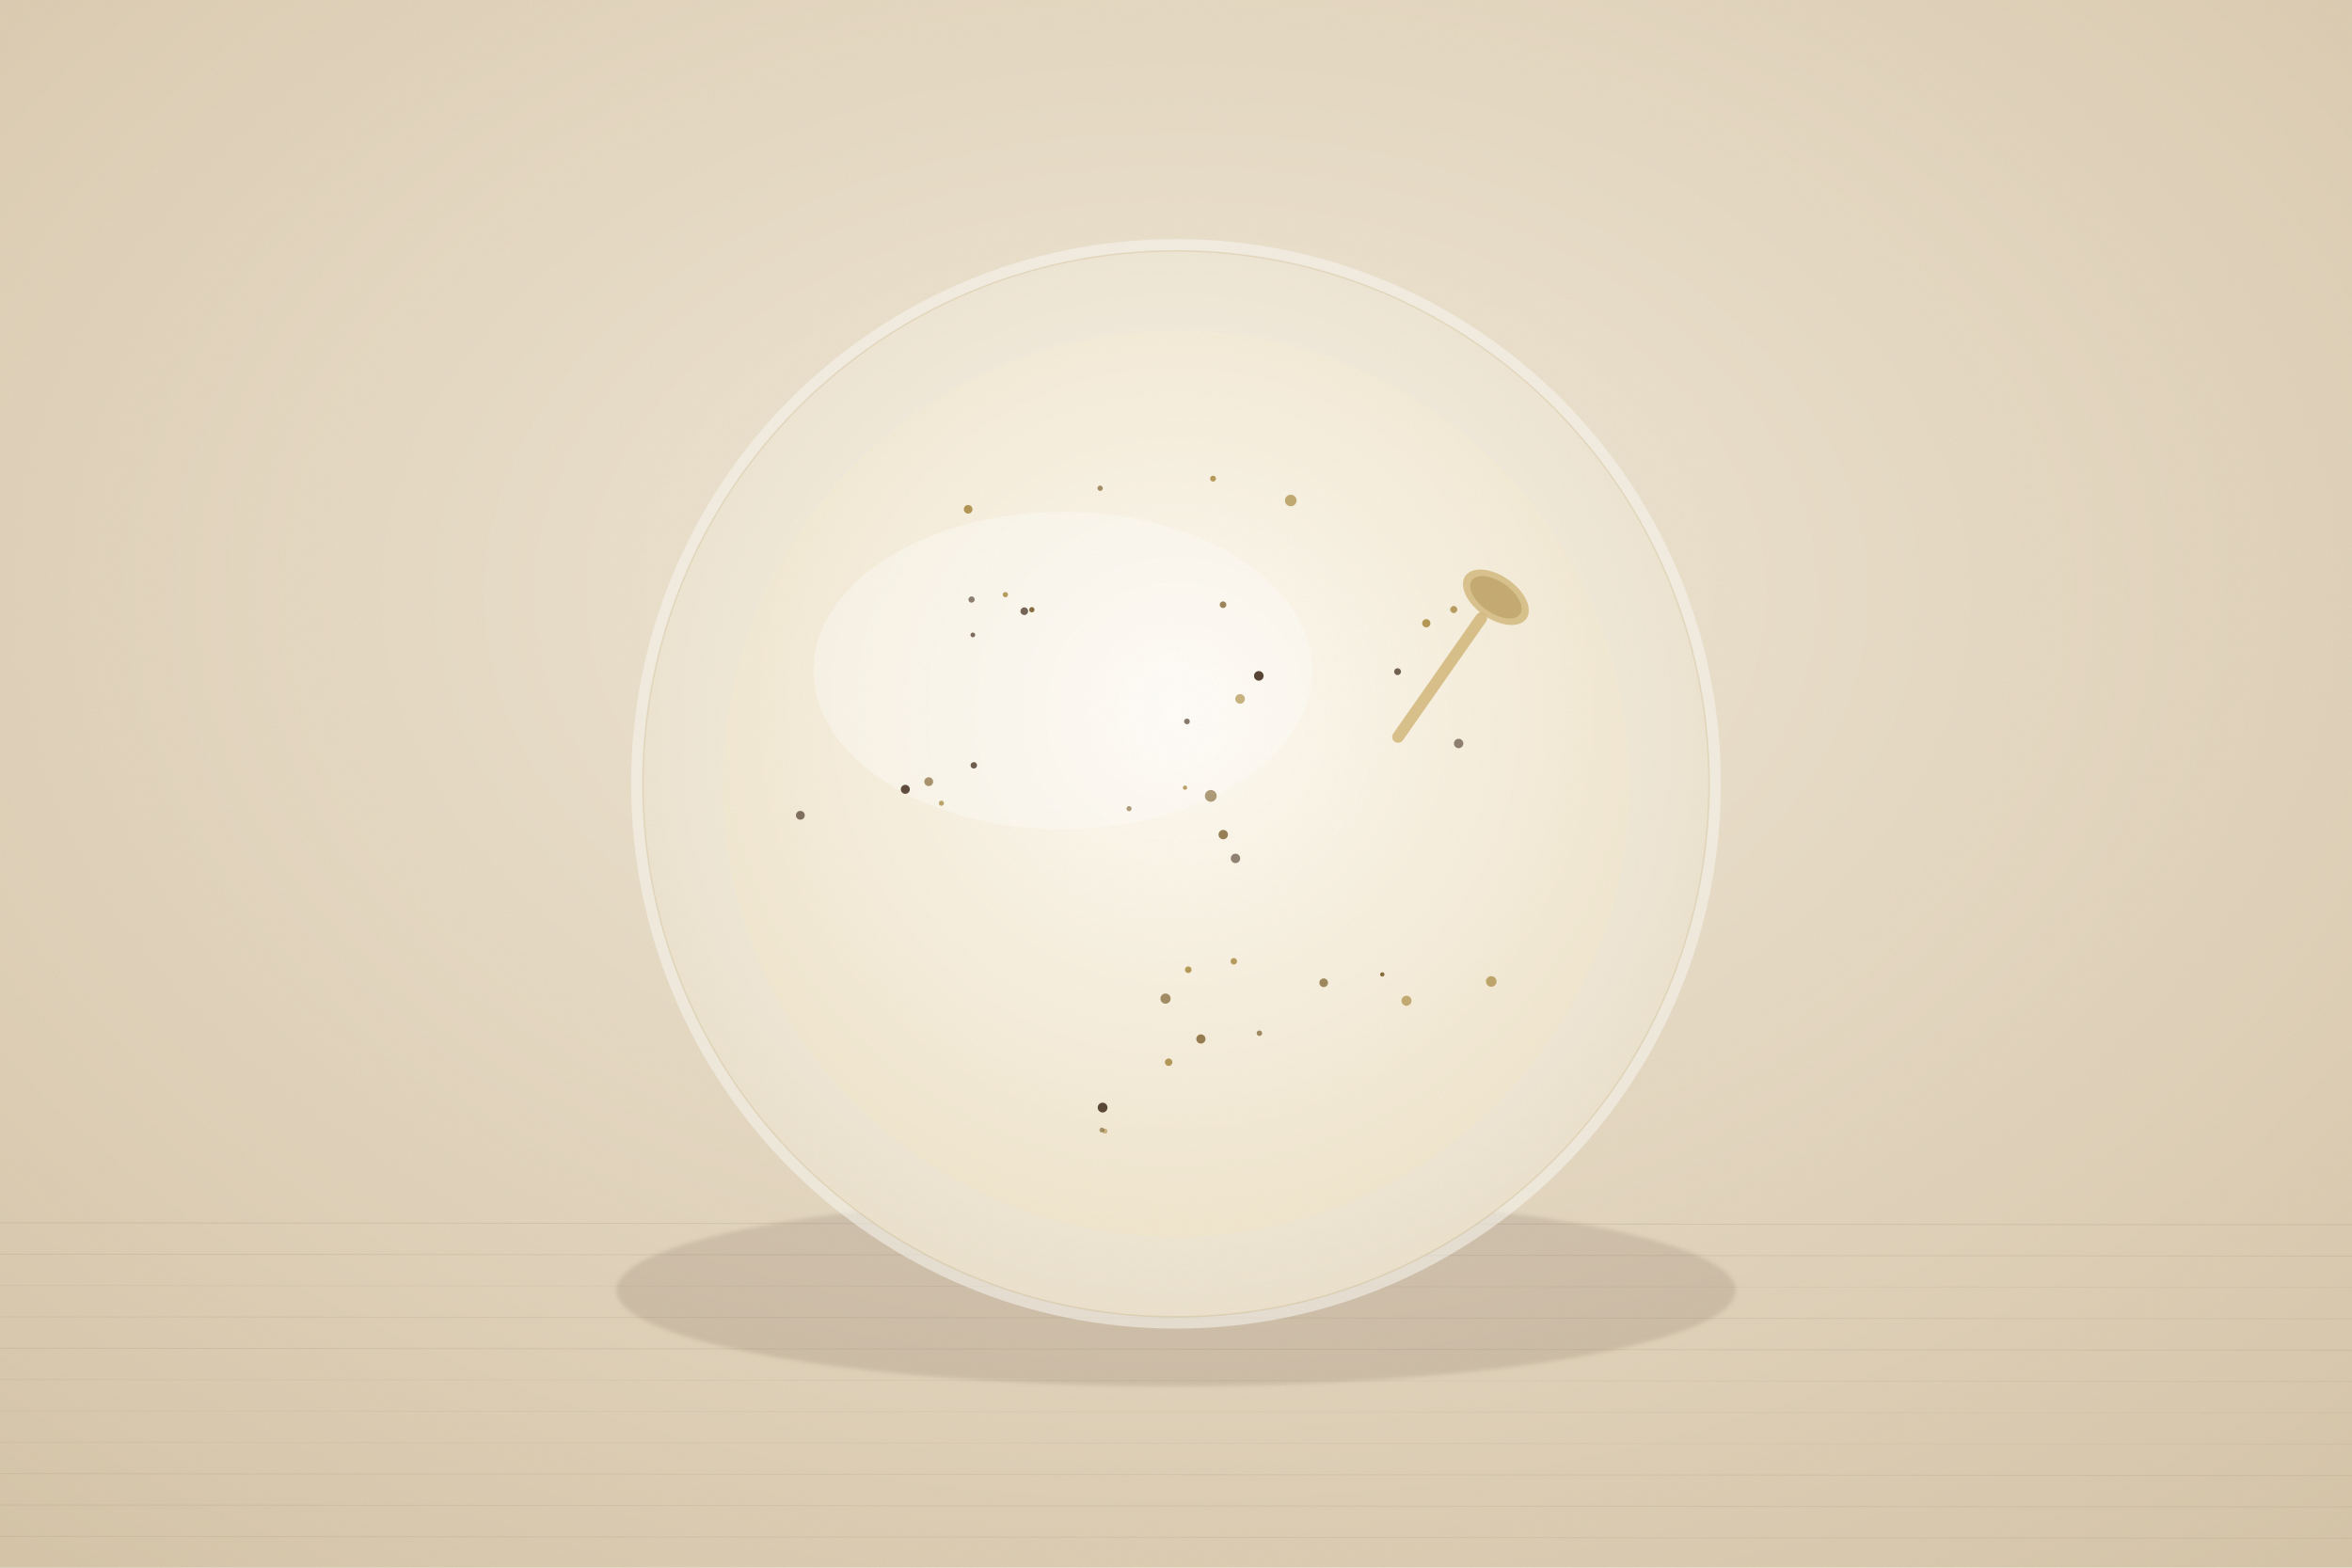
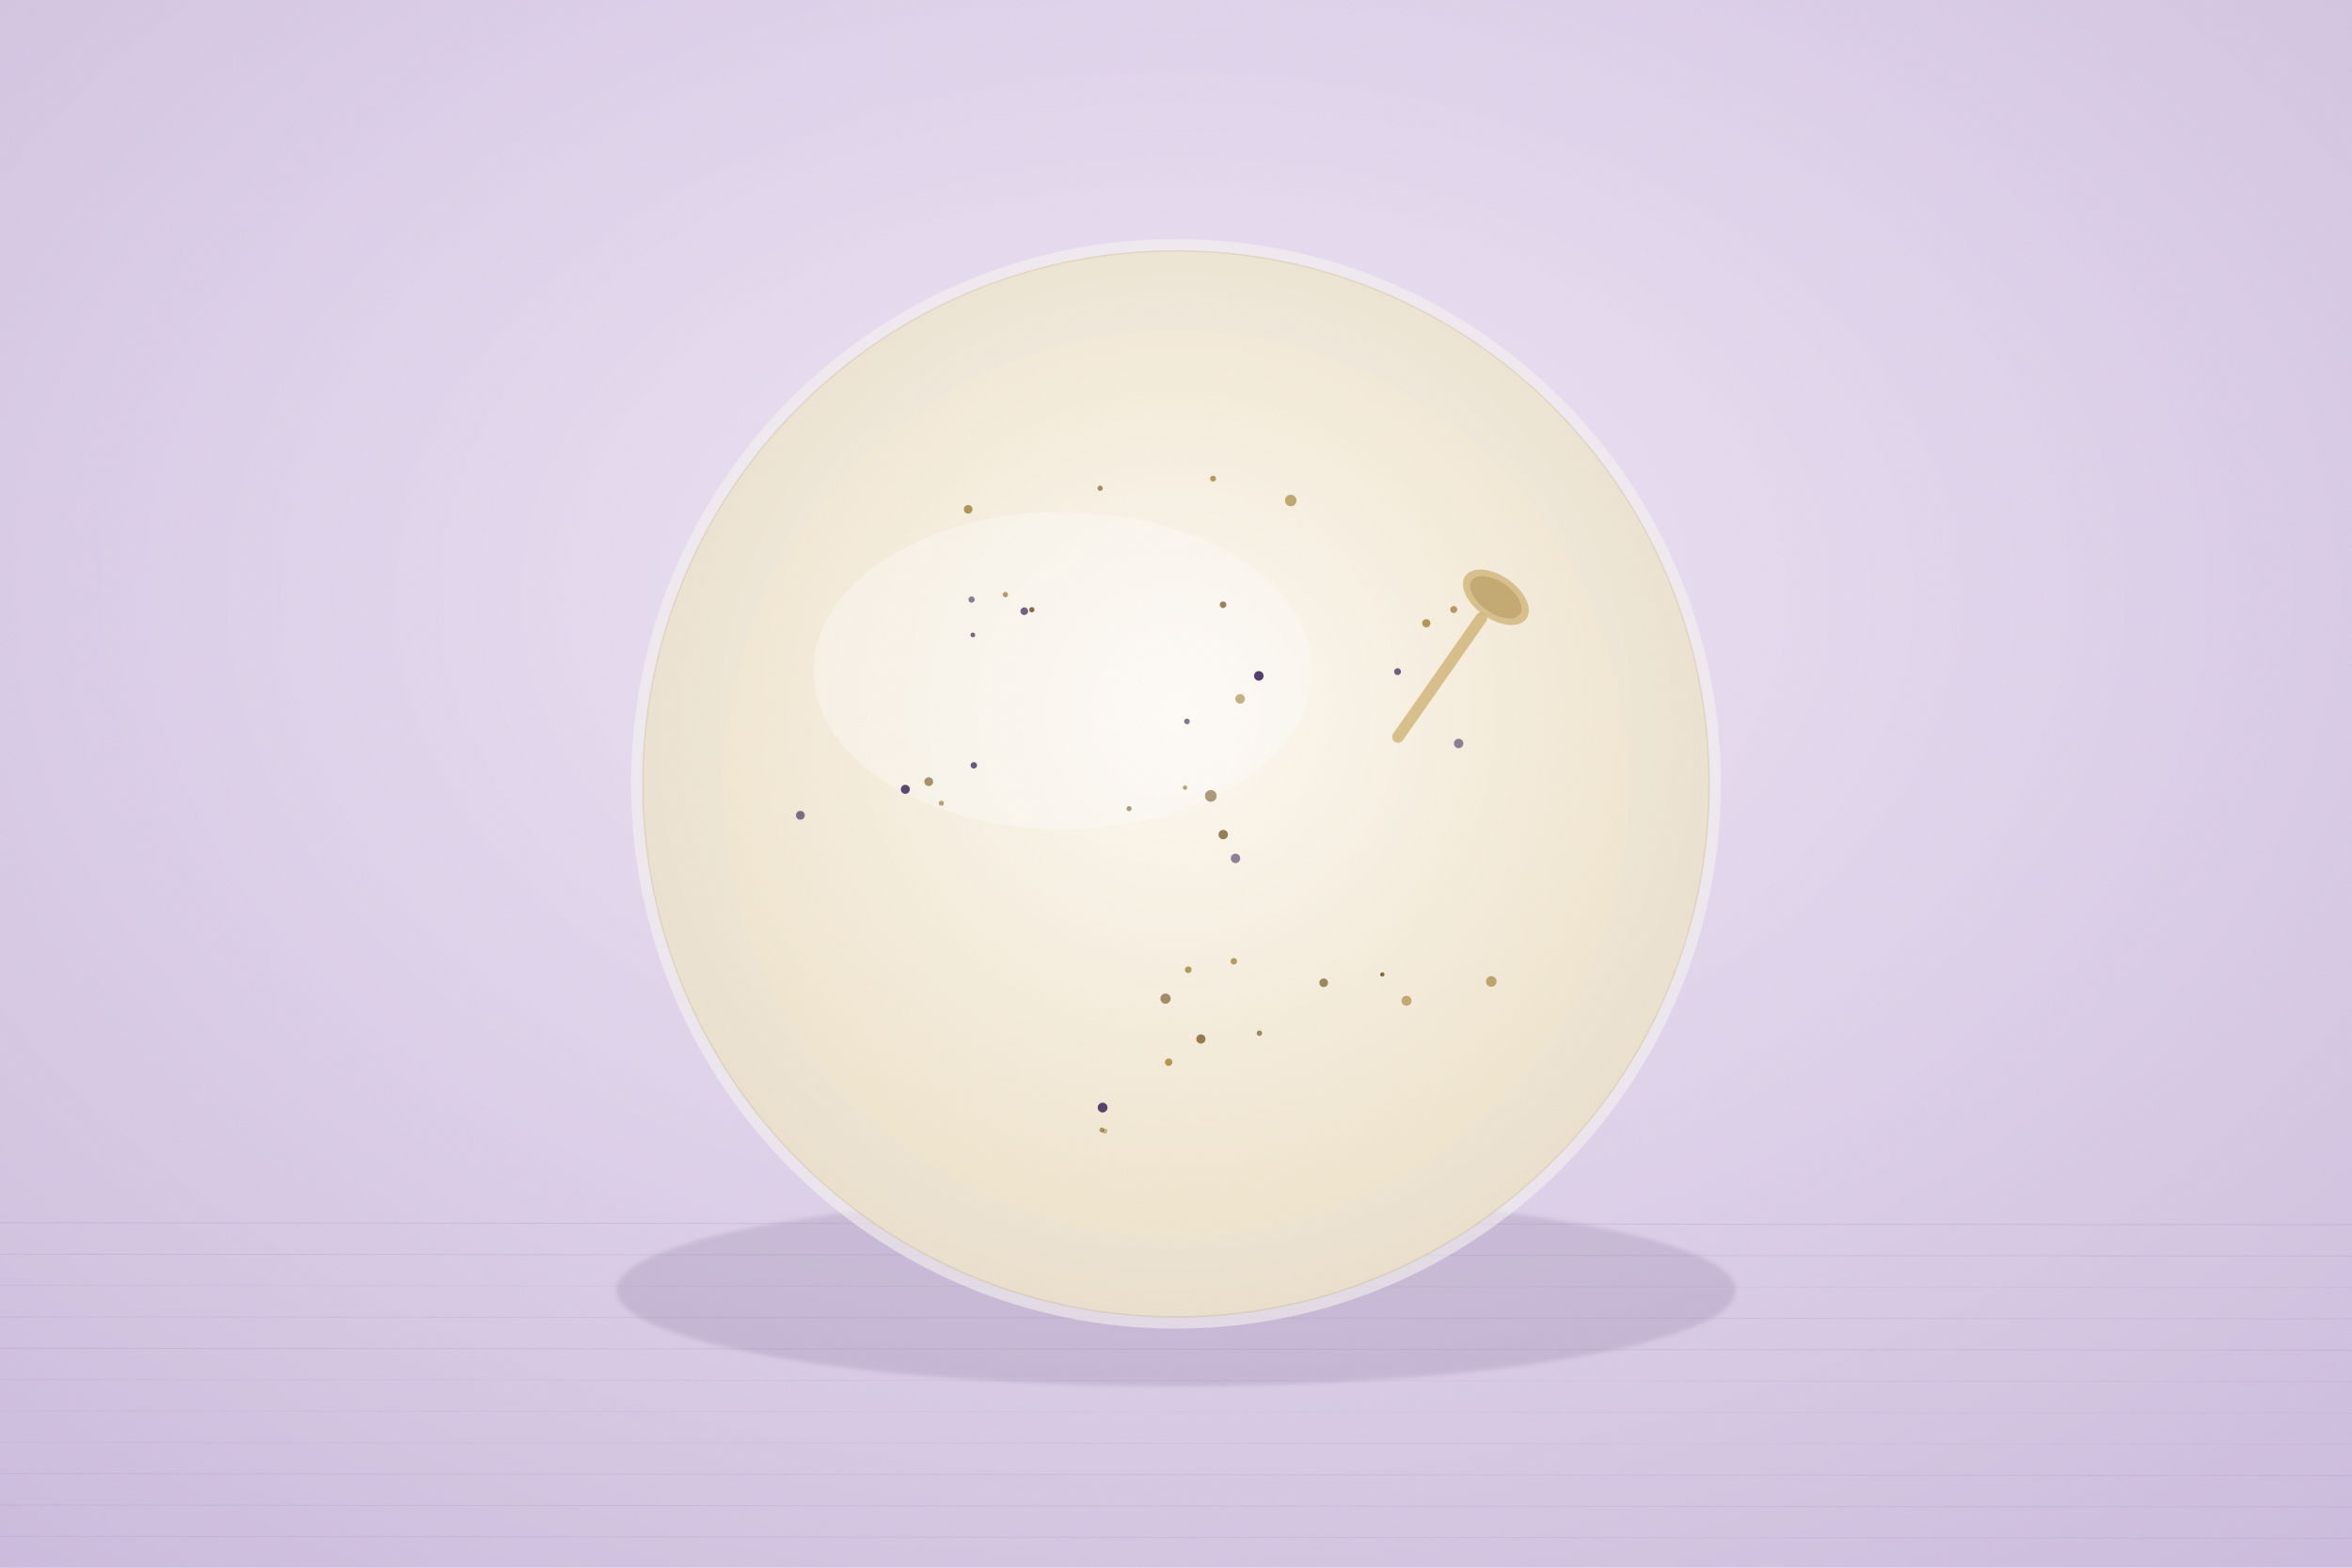
<svg xmlns="http://www.w3.org/2000/svg" viewBox="0 0 2400 1600" preserveAspectRatio="xMidYMid slice">
  <defs>
    <radialGradient id="bg" cx="50%" cy="38%" r="80%">
-       <stop offset="0%" stop-color="#F2E9D8" />
-       <stop offset="100%" stop-color="#D4C4A8" />
+       <stop offset="0%" stop-color="#F0E9F7" />
+       <stop offset="100%" stop-color="#CDBCDD" />
    </radialGradient>
    <radialGradient id="rim" cx="50%" cy="45%" r="65%">
      <stop offset="0%" stop-color="#FFFEFB" />
      <stop offset="100%" stop-color="#E8DCC4" />
    </radialGradient>
    <radialGradient id="pudding" cx="50%" cy="42%" r="60%">
      <stop offset="0%" stop-color="#FFFCF4" />
      <stop offset="100%" stop-color="#F0E5CC" />
    </radialGradient>
    <filter id="soft" x="-20%" y="-20%" width="140%" height="140%">
      <feGaussianBlur stdDeviation="2" />
    </filter>
    <filter id="grain" x="0" y="0" width="100%" height="100%">
      <feTurbulence type="fractalNoise" baseFrequency="0.85" numOctaves="2" seed="11" />
-       <feColorMatrix values="0 0 0 0 0.2  0 0 0 0 0.15  0 0 0 0 0.1  0 0 0 0.08 0" />
+       <feColorMatrix values="0 0 0 0 0.16  0 0 0 0 0.1  0 0 0 0 0.22  0 0 0 0.08 0" />
      <feComposite in2="SourceGraphic" operator="in" />
    </filter>
  </defs>
  <rect width="2400" height="1600" fill="url(#bg)" />
-   <line x1="0" y1="1248.0" x2="2400" y2="1250.0" stroke="#3D2817" stroke-width="1" opacity="0.09" />
-   <line x1="0" y1="1280.0" x2="2400" y2="1282.0" stroke="#3D2817" stroke-width="1" opacity="0.08" />
-   <line x1="0" y1="1312.0" x2="2400" y2="1314.0" stroke="#3D2817" stroke-width="1" opacity="0.05" />
-   <line x1="0" y1="1344.0" x2="2400" y2="1346.0" stroke="#3D2817" stroke-width="1" opacity="0.07" />
-   <line x1="0" y1="1376.0" x2="2400" y2="1378.0" stroke="#3D2817" stroke-width="1" opacity="0.08" />
-   <line x1="0" y1="1408.0" x2="2400" y2="1410.0" stroke="#3D2817" stroke-width="1" opacity="0.05" />
-   <line x1="0" y1="1440.0" x2="2400" y2="1442.0" stroke="#3D2817" stroke-width="1" opacity="0.04" />
-   <line x1="0" y1="1472.0" x2="2400" y2="1474.0" stroke="#3D2817" stroke-width="1" opacity="0.04" />
-   <line x1="0" y1="1504.0" x2="2400" y2="1506.0" stroke="#3D2817" stroke-width="1" opacity="0.07" />
-   <line x1="0" y1="1536.0" x2="2400" y2="1538.0" stroke="#3D2817" stroke-width="1" opacity="0.07" />
-   <line x1="0" y1="1568.0" x2="2400" y2="1570.0" stroke="#3D2817" stroke-width="1" opacity="0.07" />
-   <line x1="0" y1="1600.0" x2="2400" y2="1602.0" stroke="#3D2817" stroke-width="1" opacity="0.07" />
-   <line x1="0" y1="1632.0" x2="2400" y2="1634.0" stroke="#3D2817" stroke-width="1" opacity="0.08" />
-   <line x1="0" y1="1664.0" x2="2400" y2="1666.0" stroke="#3D2817" stroke-width="1" opacity="0.09" />
-   <ellipse cx="1200" cy="1316.8" rx="571.2" ry="97.9" fill="#3D2817" opacity="0.12" filter="url(#soft)" />
+   <line x1="0" y1="1248.0" x2="2400" y2="1250.0" stroke="#3A2358" stroke-width="1" opacity="0.09" />
+   <line x1="0" y1="1280.0" x2="2400" y2="1282.0" stroke="#3A2358" stroke-width="1" opacity="0.08" />
+   <line x1="0" y1="1312.0" x2="2400" y2="1314.0" stroke="#3A2358" stroke-width="1" opacity="0.05" />
+   <line x1="0" y1="1344.0" x2="2400" y2="1346.0" stroke="#3A2358" stroke-width="1" opacity="0.07" />
+   <line x1="0" y1="1376.0" x2="2400" y2="1378.0" stroke="#3A2358" stroke-width="1" opacity="0.08" />
+   <line x1="0" y1="1408.0" x2="2400" y2="1410.0" stroke="#3A2358" stroke-width="1" opacity="0.05" />
+   <line x1="0" y1="1440.0" x2="2400" y2="1442.0" stroke="#3A2358" stroke-width="1" opacity="0.04" />
+   <line x1="0" y1="1472.0" x2="2400" y2="1474.0" stroke="#3A2358" stroke-width="1" opacity="0.04" />
+   <line x1="0" y1="1504.0" x2="2400" y2="1506.0" stroke="#3A2358" stroke-width="1" opacity="0.07" />
+   <line x1="0" y1="1536.0" x2="2400" y2="1538.0" stroke="#3A2358" stroke-width="1" opacity="0.07" />
+   <line x1="0" y1="1568.0" x2="2400" y2="1570.0" stroke="#3A2358" stroke-width="1" opacity="0.07" />
+   <line x1="0" y1="1600.0" x2="2400" y2="1602.0" stroke="#3A2358" stroke-width="1" opacity="0.07" />
+   <line x1="0" y1="1632.0" x2="2400" y2="1634.0" stroke="#3A2358" stroke-width="1" opacity="0.08" />
+   <line x1="0" y1="1664.0" x2="2400" y2="1666.0" stroke="#3A2358" stroke-width="1" opacity="0.09" />
+   <ellipse cx="1200" cy="1316.8" rx="571.2" ry="97.9" fill="#3A2358" opacity="0.12" filter="url(#soft)" />
  <circle cx="1200" cy="800" r="556.0" fill="#FAF7F2" opacity="0.55" />
  <circle cx="1200" cy="800" r="544" fill="url(#rim)" />
  <circle cx="1200" cy="800" r="544" fill="none" stroke="#A8893F" stroke-width="1.5" opacity="0.18" />
  <circle cx="1200" cy="800" r="462.4" fill="url(#pudding)" />
  <ellipse cx="1084.4" cy="684.4" rx="254.3" ry="161.8" fill="#FFFFFE" opacity="0.35" />
  <circle cx="1212.5" cy="989.7" r="3.4" fill="#A8893F" opacity="0.84" />
  <circle cx="1265.4" cy="713.3" r="4.9" fill="#A8893F" opacity="0.64" />
  <circle cx="1248.0" cy="617.2" r="3.4" fill="#7B5E2A" opacity="0.76" />
-   <circle cx="1045.2" cy="623.8" r="3.9" fill="#3D2817" opacity="0.71" />
+   <circle cx="1045.2" cy="623.8" r="3.9" fill="#3A2358" opacity="0.71" />
  <circle cx="1435.2" cy="1021.4" r="5.1" fill="#A8893F" opacity="0.67" />
  <circle cx="1410.5" cy="994.5" r="2.2" fill="#7B5E2A" opacity="0.92" />
  <circle cx="1317.1" cy="510.8" r="5.9" fill="#A8893F" opacity="0.69" />
-   <circle cx="1211.2" cy="736.3" r="2.9" fill="#3D2817" opacity="0.62" />
-   <circle cx="1125.1" cy="1130.4" r="5.0" fill="#3D2817" opacity="0.84" />
+   <circle cx="1211.2" cy="736.3" r="2.9" fill="#3A2358" opacity="0.62" />
+   <circle cx="1125.1" cy="1130.4" r="5.0" fill="#3A2358" opacity="0.84" />
  <circle cx="1350.7" cy="1003.0" r="4.4" fill="#7B5E2A" opacity="0.72" />
  <circle cx="1192.5" cy="1084.1" r="3.8" fill="#A8893F" opacity="0.85" />
  <circle cx="1248.2" cy="851.8" r="4.8" fill="#7B5E2A" opacity="0.78" />
  <circle cx="1127.4" cy="1154.4" r="2.6" fill="#A8893F" opacity="0.57" />
-   <circle cx="993.7" cy="781.1" r="3.3" fill="#3D2817" opacity="0.75" />
+   <circle cx="993.7" cy="781.1" r="3.3" fill="#3A2358" opacity="0.75" />
  <circle cx="1285.1" cy="1054.5" r="2.8" fill="#7B5E2A" opacity="0.70" />
-   <circle cx="1260.7" cy="876.1" r="4.8" fill="#3D2817" opacity="0.56" />
+   <circle cx="1260.7" cy="876.1" r="4.8" fill="#3A2358" opacity="0.56" />
  <circle cx="1189.3" cy="1019.2" r="5.2" fill="#7B5E2A" opacity="0.68" />
-   <circle cx="1488.4" cy="758.8" r="4.8" fill="#3D2817" opacity="0.56" />
+   <circle cx="1488.4" cy="758.8" r="4.8" fill="#3A2358" opacity="0.56" />
  <circle cx="1052.9" cy="622.3" r="2.7" fill="#7B5E2A" opacity="0.91" />
-   <circle cx="816.7" cy="832.1" r="4.5" fill="#3D2817" opacity="0.64" />
-   <circle cx="992.7" cy="648.0" r="2.4" fill="#3D2817" opacity="0.68" />
+   <circle cx="816.7" cy="832.1" r="4.5" fill="#3A2358" opacity="0.64" />
+   <circle cx="992.7" cy="648.0" r="2.4" fill="#3A2358" opacity="0.68" />
  <circle cx="1225.4" cy="1060.4" r="4.7" fill="#7B5E2A" opacity="0.79" />
  <circle cx="1455.4" cy="636.1" r="4.2" fill="#A8893F" opacity="0.86" />
  <circle cx="1122.6" cy="498.3" r="2.7" fill="#7B5E2A" opacity="0.69" />
  <circle cx="1209.2" cy="803.9" r="2.2" fill="#A8893F" opacity="0.78" />
-   <circle cx="1426.1" cy="685.5" r="3.5" fill="#3D2817" opacity="0.72" />
+   <circle cx="1426.1" cy="685.5" r="3.5" fill="#3A2358" opacity="0.72" />
  <circle cx="1483.4" cy="622.1" r="3.6" fill="#A8893F" opacity="0.81" />
  <circle cx="960.6" cy="819.8" r="2.6" fill="#A8893F" opacity="0.76" />
  <circle cx="947.7" cy="797.8" r="4.5" fill="#7B5E2A" opacity="0.65" />
-   <circle cx="923.8" cy="805.6" r="4.6" fill="#3D2817" opacity="0.83" />
+   <circle cx="923.8" cy="805.6" r="4.6" fill="#3A2358" opacity="0.83" />
  <circle cx="1237.8" cy="488.5" r="3.0" fill="#A8893F" opacity="0.84" />
-   <circle cx="991.4" cy="611.9" r="3.2" fill="#3D2817" opacity="0.58" />
-   <circle cx="1284.5" cy="689.8" r="4.9" fill="#3D2817" opacity="0.87" />
+   <circle cx="991.4" cy="611.9" r="3.2" fill="#3A2358" opacity="0.58" />
+   <circle cx="1284.5" cy="689.8" r="4.9" fill="#3A2358" opacity="0.87" />
  <circle cx="1521.7" cy="1001.7" r="5.4" fill="#A8893F" opacity="0.71" />
  <circle cx="1124.4" cy="1153.3" r="2.5" fill="#7B5E2A" opacity="0.61" />
  <circle cx="987.9" cy="519.8" r="4.4" fill="#A8893F" opacity="0.87" />
  <circle cx="1235.5" cy="812.3" r="6.0" fill="#7B5E2A" opacity="0.61" />
  <circle cx="1152.1" cy="825.3" r="2.6" fill="#7B5E2A" opacity="0.61" />
  <circle cx="1259.0" cy="981.1" r="3.3" fill="#A8893F" opacity="0.82" />
  <circle cx="1025.9" cy="606.9" r="2.7" fill="#A8893F" opacity="0.83" />
  <g opacity="0.75" transform="translate(1526.4 609.6) rotate(35)">
    <ellipse cx="0" cy="0" rx="38" ry="22" fill="#C9A961" opacity="0.85" />
    <ellipse cx="0" cy="0" rx="30" ry="16" fill="#A8893F" opacity="0.7" />
    <rect x="-6" y="20" width="12" height="160" rx="6" fill="#C9A961" opacity="0.9" />
  </g>
  <rect width="2400" height="1600" filter="url(#grain)" opacity="0.5" />
</svg>
